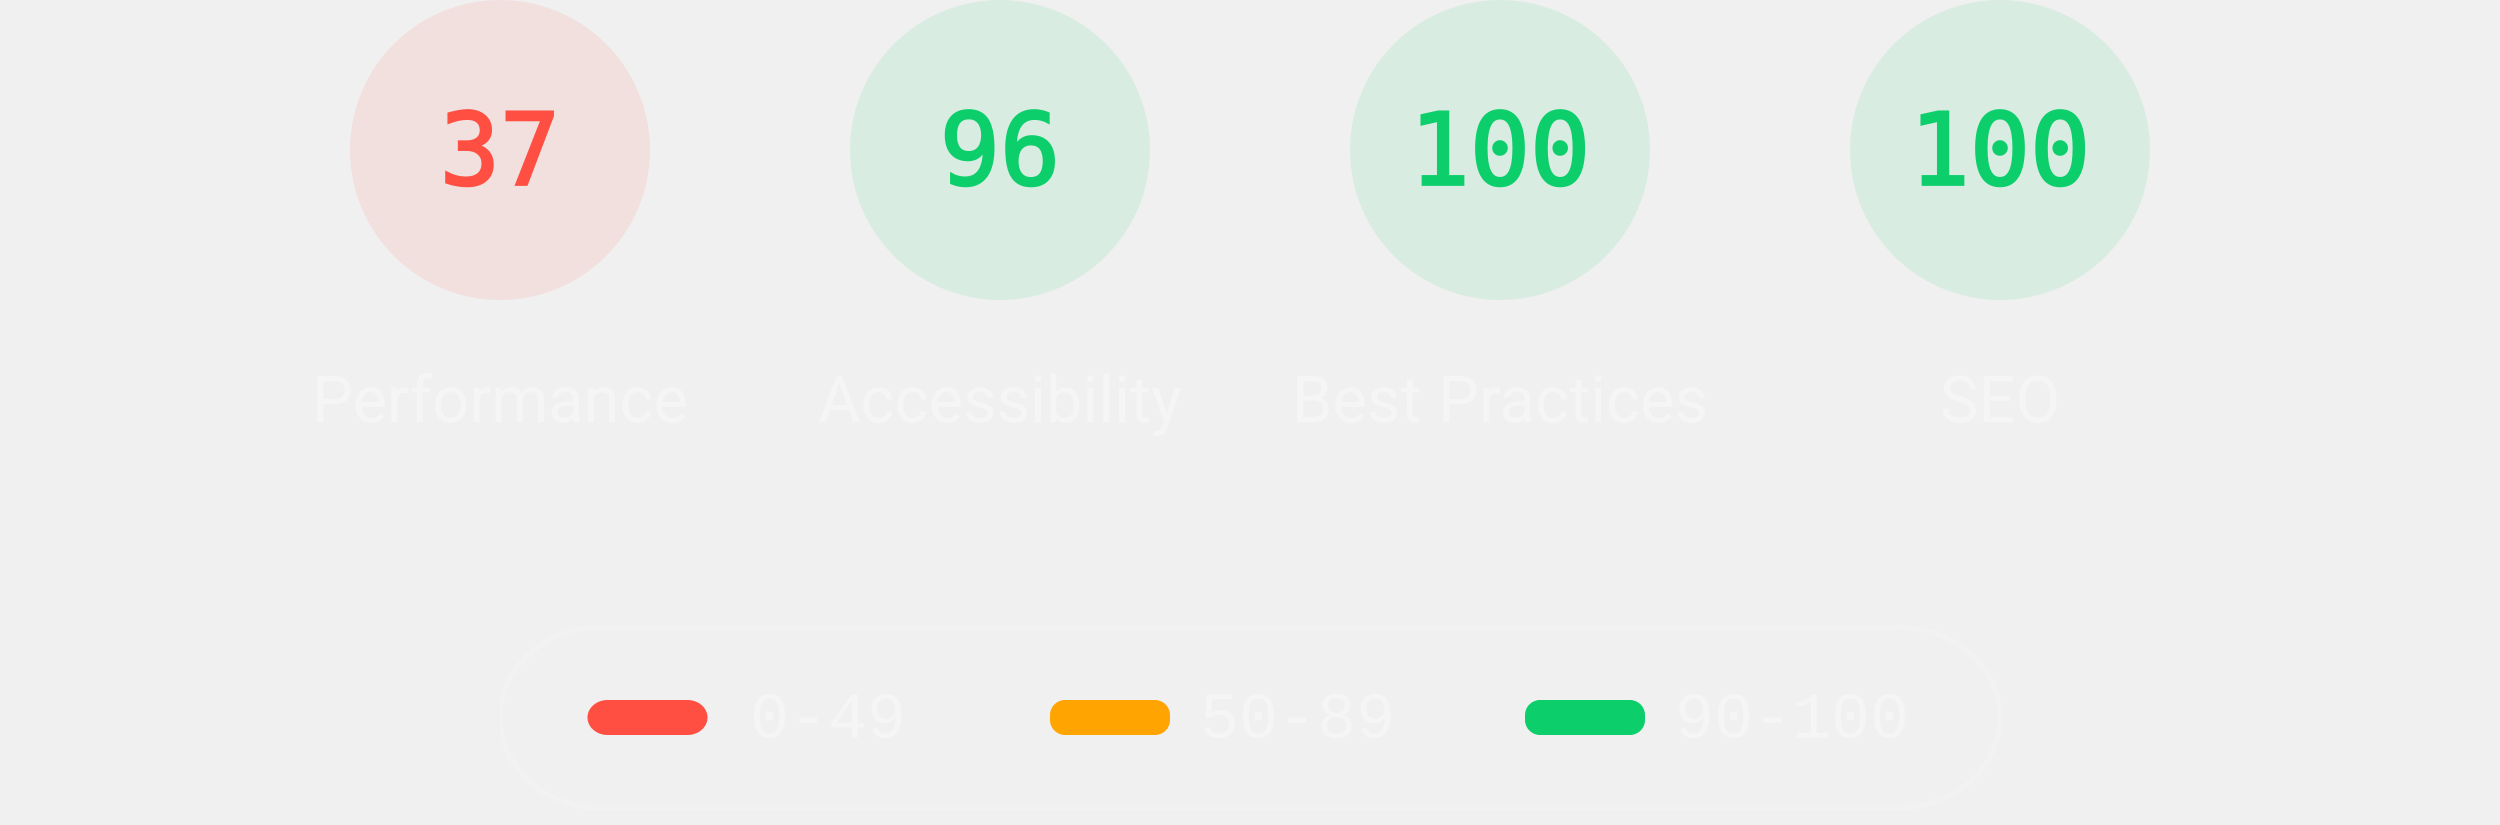
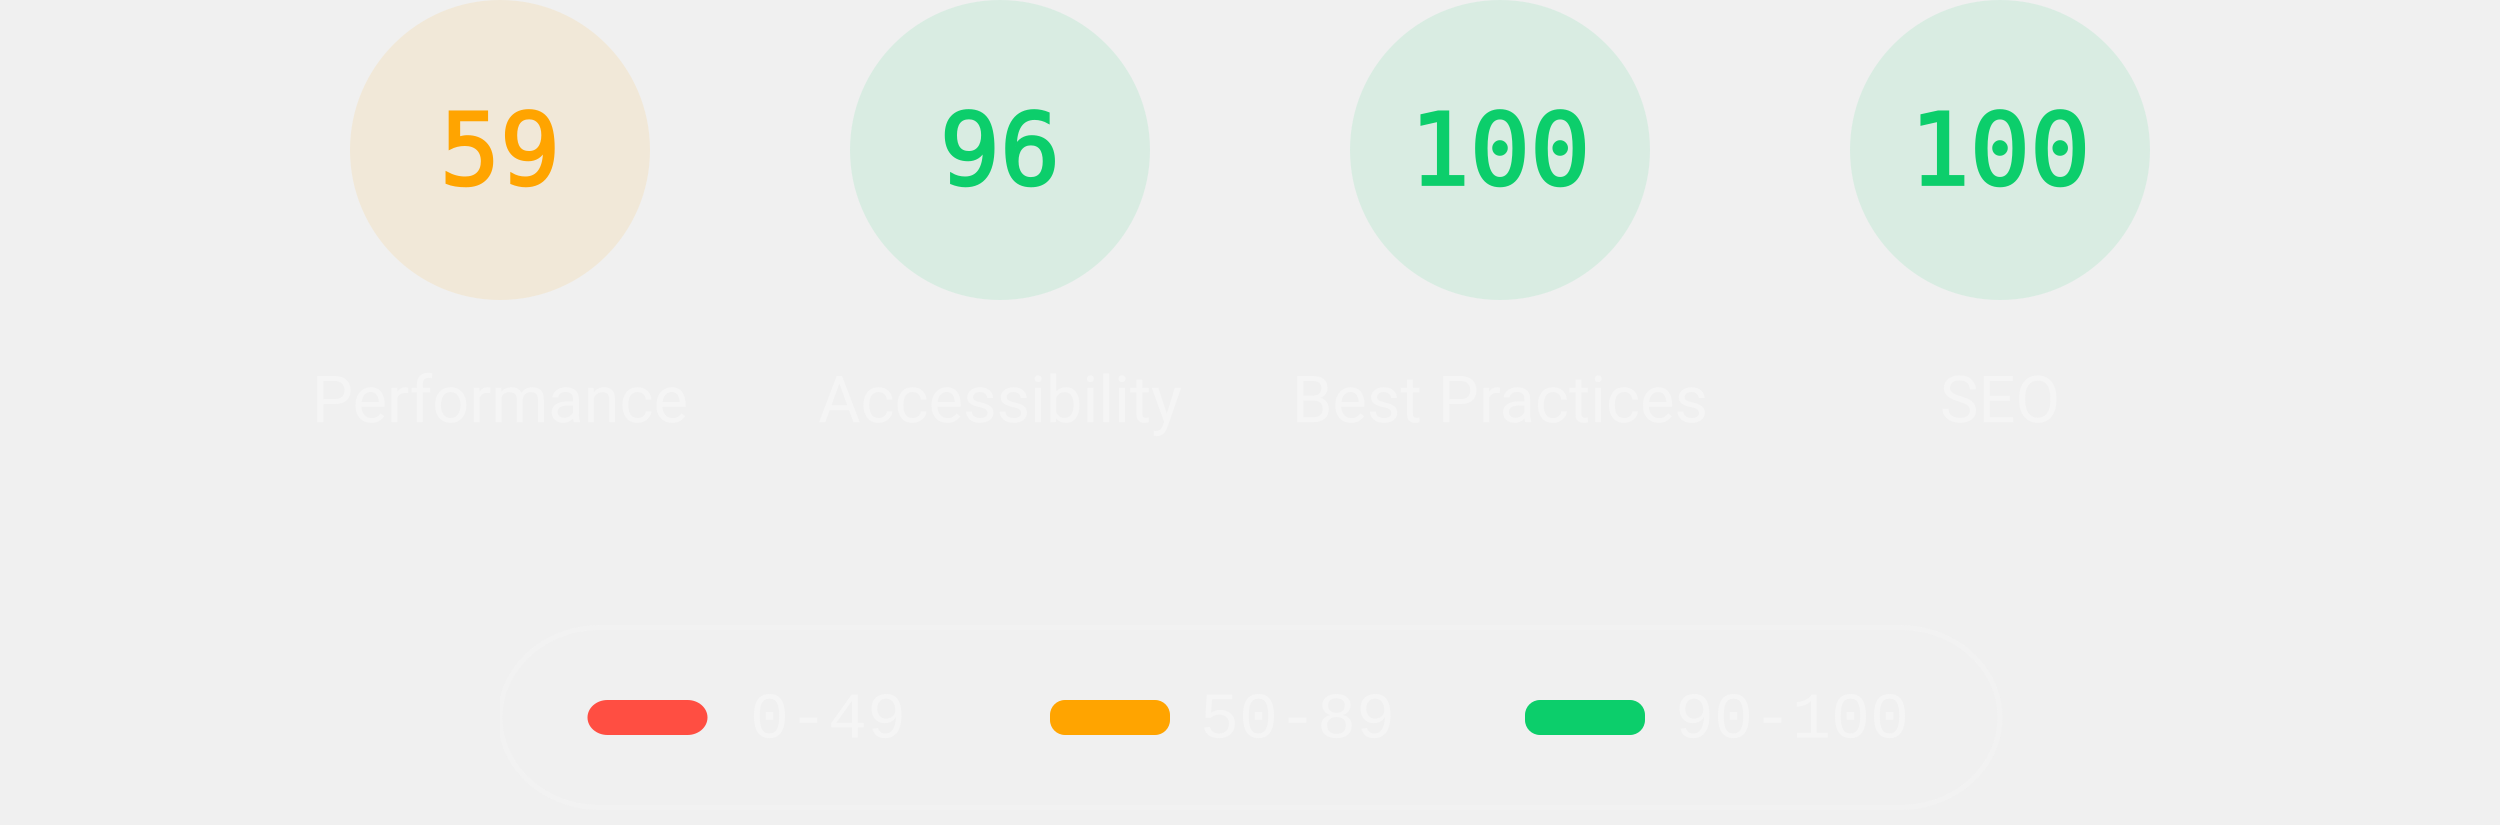
<svg xmlns="http://www.w3.org/2000/svg" class="theme--dark" fill="none" width="1000" height="330">
  <style>
			.gauge-base {
				opacity: 0.1
			}

			.gauge-arc {
				fill: none;
				animation-delay: 250ms;
				stroke-linecap: round;
				transform: rotate(-90deg);
				transform-origin: 100px 60px;
				animation: load-gauge 1s ease forwards
			}

			.guage-text {
				font-size: 40px;
				font-family: monospace;
				text-align: center
			}

			.guage-red {
				color: #ff4e42;
				fill: #ff4e42;
				stroke: #ff4e42
			}
			.guage-orange {
				color: #ffa400;
				fill: #ffa400;
				stroke: #ffa400
			}
			.guage-green {
				color: #0cce6b;
				fill: #0cce6b;
				stroke: #0cce6b
			}
			.theme--agnostic .guage-undefined {
				color: #5c5c5c;
				fill: #5c5c5c;
				stroke: #5c5c5c
			}
			.theme--light .guage-undefined {
				color: #1e1e1e;
				fill: #1e1e1e;
				stroke: #1e1e1e
			}
			.theme--dark .guage-undefined {
				color: #f5f5f5;
				fill: #f5f5f5;
				stroke: #f5f5f5
			}

			.guage-title {
				stroke: none;
				font-size: 26px;
				line-height: 26px;
				font-family: Roboto, Halvetica, Arial, sans-serif
			}
			.metric.guage-title {
				font-family: 'Courier New', Courier, monospace
			}
			.theme--agnostic .guage-title {
				color: #737373;
				fill: #737373
			}
			.theme--light .guage-title {
				color: #212121;
				fill: #212121
			}
			.theme--dark .guage-title {
				color: #f5f5f5;
				fill: #f5f5f5
			}

			@keyframes load-gauge {
				from {
					stroke-dasharray: 0 352.858
				}
			}
			.lh-gauge--pwa__disc {
				fill: #e0e0e0
			}
			.lh-gauge--pwa__logo {
				position: relative;
				fill: #b0b0b0
			}
			.lh-gauge--pwa__invisible {
				display: none
			}
			.lh-gauge--pwa__visible {
				display: inline
			}
			.guage-invisible {
				display: none
			}
			.lh-gauge--pwa__logo--primary-color {
				fill: #304ffe
			}
			.theme--agnostic .lh-gauge--pwa__logo--secondary-color {
				fill: #787878
			}
			.theme--light .lh-gauge--pwa__logo--secondary-color {
				fill: #3d3d3d
			}
			.theme--dark .lh-gauge--pwa__logo--secondary-color {
				fill: #d8b6b6
			}
			.theme--light #svg_2 {
				stroke: #00000022
			}
			.theme--agnostic #svg_2 {
				stroke: #616161
			}
			.theme--light #svg_2 {
				stroke: #00000022
			}
			.theme--dark #svg_2 {
				stroke: #f5f5f566
			}
		</style>
-   <svg class="guage-div guage-perf guage-red" viewBox="0 0 200 200" width="200" height="200" x="100" y="0">
-     <circle class="gauge-base" r="56" cx="100" cy="60" stroke-width="8" />
-     <circle class="gauge-arc guage-arc-1" r="56" cx="100" cy="60" stroke-width="8" style="stroke-dasharray: 130.187, 351.858;" />
-     <text class="guage-text" x="100px" y="60px" alignment-baseline="central" dominant-baseline="central" text-anchor="middle">37</text>
+   <svg class="guage-div guage-perf guage-orange" viewBox="0 0 200 200" width="200" height="200" x="100" y="0">
+     <circle class="gauge-base" r="56" cx="100" cy="60" stroke-width="8" />
+     <circle class="gauge-arc guage-arc-1" r="56" cx="100" cy="60" stroke-width="8" style="stroke-dasharray: 207.596, 351.858;" />
+     <text class="guage-text" x="100px" y="60px" alignment-baseline="central" dominant-baseline="central" text-anchor="middle">59</text>
    <text class="guage-title" x="100px" y="160px" alignment-baseline="central" dominant-baseline="central" text-anchor="middle">Performance</text>
  </svg>
  <svg class="guage-div guage-acc guage-green" viewBox="0 0 200 200" width="200" height="200" x="300" y="0">
    <circle class="gauge-base" r="56" cx="100" cy="60" stroke-width="8" />
    <circle class="gauge-arc guage-arc-2" r="56" cx="100" cy="60" stroke-width="8" style="stroke-dasharray: 337.784, 351.858;" />
    <text class="guage-text" x="100px" y="60px" alignment-baseline="central" dominant-baseline="central" text-anchor="middle">96</text>
    <text class="guage-title" x="100px" y="160px" alignment-baseline="central" dominant-baseline="central" text-anchor="middle">Accessibility</text>
  </svg>
  <svg class="guage-div guage-best guage-green" viewBox="0 0 200 200" width="200" height="200" x="500" y="0">
    <circle class="gauge-base" r="56" cx="100" cy="60" stroke-width="8" />
    <circle class="gauge-arc guage-arc-3" r="56" cx="100" cy="60" stroke-width="8" style="stroke-dasharray: 351.858, 351.858;" />
    <text class="guage-text" x="100px" y="60px" alignment-baseline="central" dominant-baseline="central" text-anchor="middle">100</text>
    <text class="guage-title" x="100px" y="160px" alignment-baseline="central" dominant-baseline="central" text-anchor="middle">Best Practices</text>
  </svg>
  <svg class="guage-div guage-seo guage-green" viewBox="0 0 200 200" width="200" height="200" x="700" y="0">
    <circle class="gauge-base" r="56" cx="100" cy="60" stroke-width="8" />
    <circle class="gauge-arc guage-arc-4" r="56" cx="100" cy="60" stroke-width="8" style="stroke-dasharray: 351.858, 351.858;" />
    <text class="guage-text" x="100px" y="60px" alignment-baseline="central" dominant-baseline="central" text-anchor="middle">100</text>
    <text class="guage-title" x="100px" y="160px" alignment-baseline="central" dominant-baseline="central" text-anchor="middle">SEO</text>
  </svg>
  <svg class="guage-div guage-pwa guage-invisible" viewBox="0 0 200 200" width="200" height="200" x="900" y="0">
    <svg viewBox="0 0 60 60" width="112" height="112" x="44" y="4">
      <defs>
        <linearGradient id="lh-gauge--pwa__check-circle__gradient-0" x1="50%" y1="0%" x2="50%" y2="100%">
          <stop stop-color="#00C852" offset="0%" />
          <stop stop-color="#009688" offset="100%" />
        </linearGradient>
        <linearGradient id="lh-gauge--pwa__installable__shadow-gradient-0" x1="76.056%" x2="24.111%" y1="82.995%" y2="24.735%">
          <stop stop-color="#A5D6A7" offset="0%" />
          <stop stop-color="#80CBC4" offset="100%" />
        </linearGradient>
        <linearGradient id="lh-gauge--pwa__fast-reliable__shadow-gradient-0" x1="76.056%" y1="82.995%" x2="25.678%" y2="26.493%">
          <stop stop-color="#64B5F6" offset="0%" />
          <stop stop-color="#2979FF" offset="100%" />
        </linearGradient>
        <g id="lh-gauge--pwa__fast-reliable-badge-0">
          <circle fill="#FFFFFF" cx="10" cy="10" r="10" />
          <path fill="#304FFE" d="M10 3.58l5.25 2.34v3.5c0 3.23-2.24 6.26-5.25 7-3.01-.74-5.25-3.77-5.25-7v-3.5L10 3.58zm-.47 10.74l2.76-4.83.03-.07c.04-.08 0-.24-.22-.24h-1.64l.47-3.26h-.47l-2.7 4.77c-.02.01.05-.1-.04.05-.09.16-.1.31.18.31h1.63l-.47 3.27h.47z" />
        </g>
        <g id="lh-gauge--pwa__installable-badge-0">
          <circle fill="#FFFFFF" cx="10" cy="10" r="10" />
          <path fill="#009688" d="M10 4.167A5.835 5.835 0 0 0 4.167 10 5.835 5.835 0 0 0 10 15.833 5.835 5.835 0 0 0 15.833 10 5.835 5.835 0 0 0 10 4.167zm2.917 6.416h-2.334v2.334H9.417v-2.334H7.083V9.417h2.334V7.083h1.166v2.334h2.334v1.166z" />
        </g>
      </defs>
      <g stroke="none" fill-rule="nonzero">
        <circle class="lh-gauge--pwa__disc" cx="30" cy="30" r="30" />
        <g class="lh-gauge--pwa__logo">
          <path d="M35.66 19.39l.7-1.75h2L37.4 15 38.6 12l3.4 9h-2.51l-.58-1.61z" />
          <path d="M33.52 21l3.65-9h-2.42l-2.5 5.82L30.5 12h-1.86l-1.9 5.82-1.35-2.65-1.21 3.72L25.4 21h2.38l1.72-5.2 1.64 5.2z" />
          <path fill-rule="nonzero" d="M20.3 17.91h1.48c.45 0 .85-.05 1.2-.15l.39-1.18 1.07-3.3a2.64 2.64 0 0 0-.28-.37c-.55-.6-1.36-.91-2.42-.91H18v9h2.3V17.9zm1.96-3.84c.22.22.33.5.33.87 0 .36-.1.65-.29.87-.2.23-.59.35-1.15.35h-.86v-2.41h.87c.52 0 .89.1 1.1.32z" />
        </g>
        <rect class="lh-gauge--pwa__component lh-gauge--pwa__na-line lh-gauge--pwa__invisible" fill="#FFFFFF" x="20" y="32" width="20" height="4" rx="2" />
        <g class="lh-gauge--pwa__component lh-gauge--pwa__fast-reliable-badge lh-gauge--pwa__invisible" transform="translate(20, 29)">
          <path fill="url(#lh-gauge--pwa__fast-reliable__shadow-gradient-0)" d="M33.63 19.49A30 30 0 0 1 16.2 30.36L3 17.14 17.14 3l16.49 16.49z" />
          <use href="#lh-gauge--pwa__fast-reliable-badge-0" />
        </g>
        <g class="lh-gauge--pwa__component lh-gauge--pwa__installable-badge lh-gauge--pwa__invisible" transform="translate(20, 29)">
          <path fill="url(#lh-gauge--pwa__installable__shadow-gradient-0)" d="M33.629 19.487c-4.272 5.453-10.391 9.39-17.415 10.869L3 17.142 17.142 3 33.63 19.487z" />
          <use href="#lh-gauge--pwa__installable-badge-0" />
        </g>
        <g class="lh-gauge--pwa__component lh-gauge--pwa__fast-reliable-installable-badges lh-gauge--pwa__invisible">
          <g transform="translate(8, 29)">
            <path fill="url(#lh-gauge--pwa__fast-reliable__shadow-gradient-0)" d="M16.321 30.463L3 17.143 17.142 3l22.365 22.365A29.864 29.864 0 0 1 22 31c-1.942 0-3.84-.184-5.679-.537z" />
            <use href="#lh-gauge--pwa__fast-reliable-badge-0" />
          </g>
          <g transform="translate(32, 29)">
            <path fill="url(#lh-gauge--pwa__installable__shadow-gradient-0)" d="M25.982 11.84a30.107 30.107 0 0 1-13.08 15.203L3 17.143 17.142 3l8.84 8.84z" />
            <use href="#lh-gauge--pwa__installable-badge-0" />
          </g>
        </g>
        <g class="lh-gauge--pwa__component lh-gauge--pwa__check-circle lh-gauge--pwa__invisible" transform="translate(18, 28)">
          <circle fill="#FFFFFF" cx="12" cy="12" r="12" />
          <path fill="url(#lh-gauge--pwa__check-circle__gradient-0)" d="M12 2a10 10 0 1 0 0 20 10 10 0 0 0 0-20zm-2 15l-5-5 1.41-1.41L10 14.17l7.59-7.59L19 8l-9 9z" />
        </g>
      </g>
    </svg>
    <text class="guage-title" y="160px" alignment-baseline="central" dominant-baseline="central" text-anchor="middle">
      <tspan x="100px" dy="-6px">Progressive</tspan>
      <tspan x="100px" dy="30px">Web App</tspan>
    </text>
  </svg>
  <svg width="604" height="76" x="200" y="250">
    <g>
      <rect fill="none" id="canvas_background" height="80" width="604" y="-1" x="-1" />
      <g display="none" overflow="visible" y="0" x="0" height="100%" width="100%" id="canvasGrid">
        <rect fill="url(#gridpattern)" stroke-width="0" y="0" x="0" height="100%" width="100%" />
      </g>
    </g>
    <g>
      <rect fill-opacity="0" stroke-width="2" rx="40" id="svg_2" height="72" width="600" y="1" x="0" fill="#000000" />
      <rect stroke="#000" rx="8" id="svg_3" height="14" width="48" y="30" x="35" stroke-opacity="null" stroke-width="0" fill="#ff4e42" />
      <rect stroke="#000" rx="6" id="svg_4" height="14" width="48" y="30" x="220" stroke-opacity="null" stroke-width="0" fill="#ffa400" />
      <rect stroke="#000" rx="6" id="svg_5" height="14" width="48" y="30" x="410" stroke-opacity="null" stroke-width="0" fill="#0cce6b" />
      <text class="metric guage-title" xml:space="preserve" text-anchor="start" font-size="26" id="svg_6" y="45" x="100" stroke-opacity="null" stroke-width="0" stroke="#000">0-49</text>
      <text class="metric guage-title" xml:space="preserve" text-anchor="start" font-size="26" id="svg_7" y="45" x="280" stroke-opacity="null" stroke-width="0" stroke="#000">50-89</text>
      <text class="metric guage-title" xml:space="preserve" text-anchor="start" font-size="26" id="svg_8" y="45" x="470" stroke-opacity="null" stroke-width="0" stroke="#000">90-100</text>
    </g>
  </svg>
</svg>
